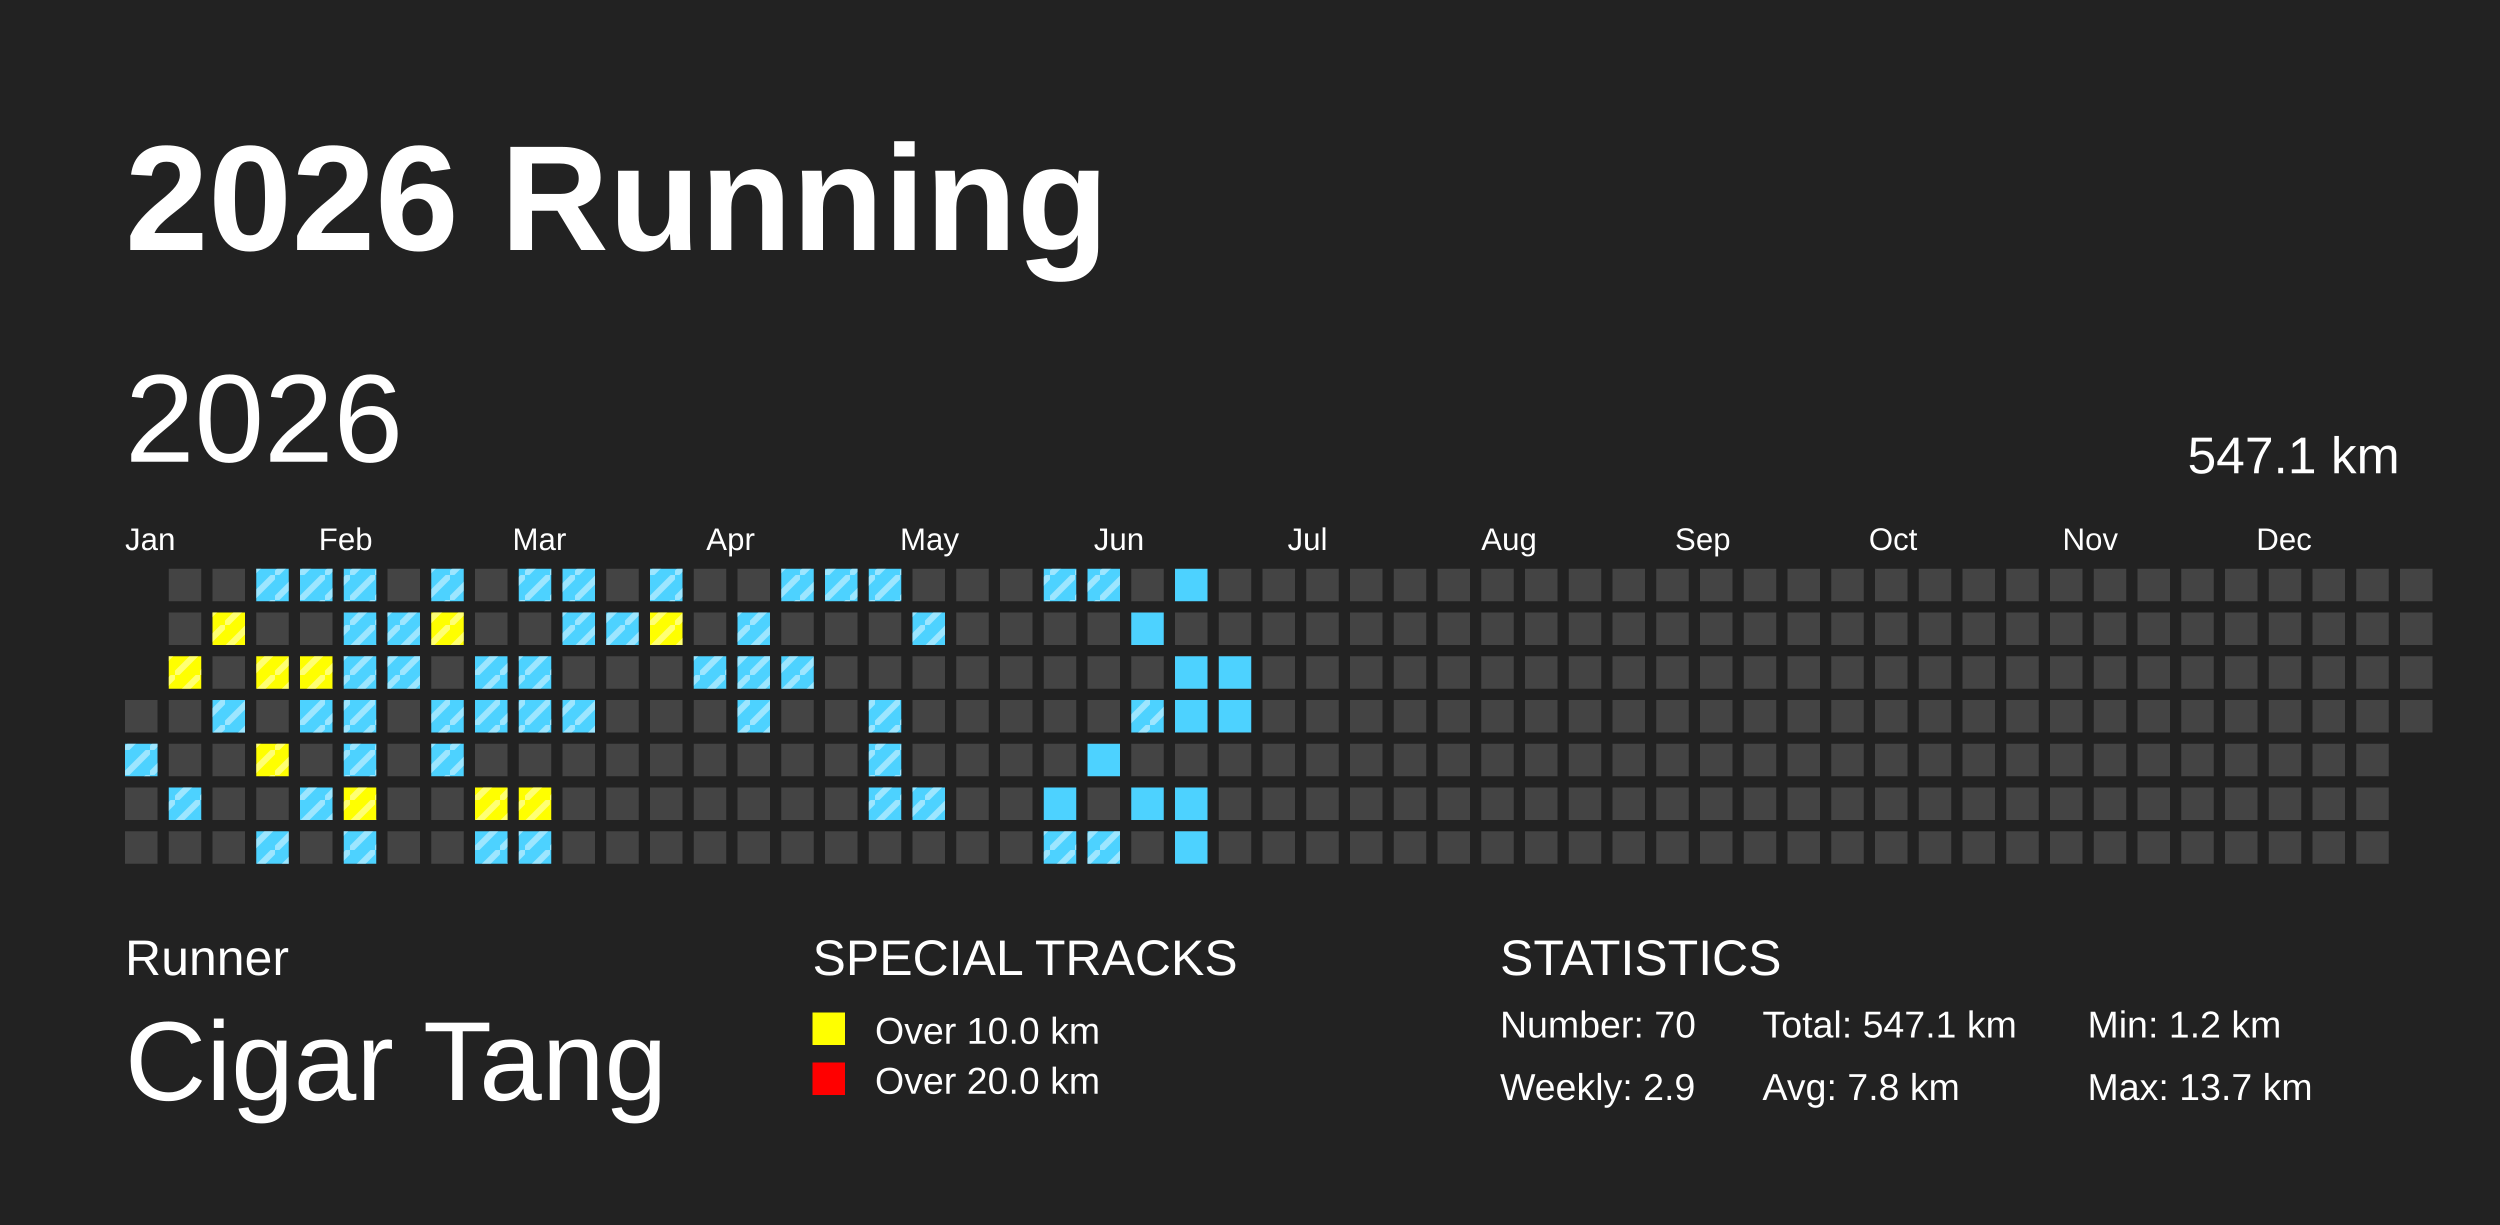
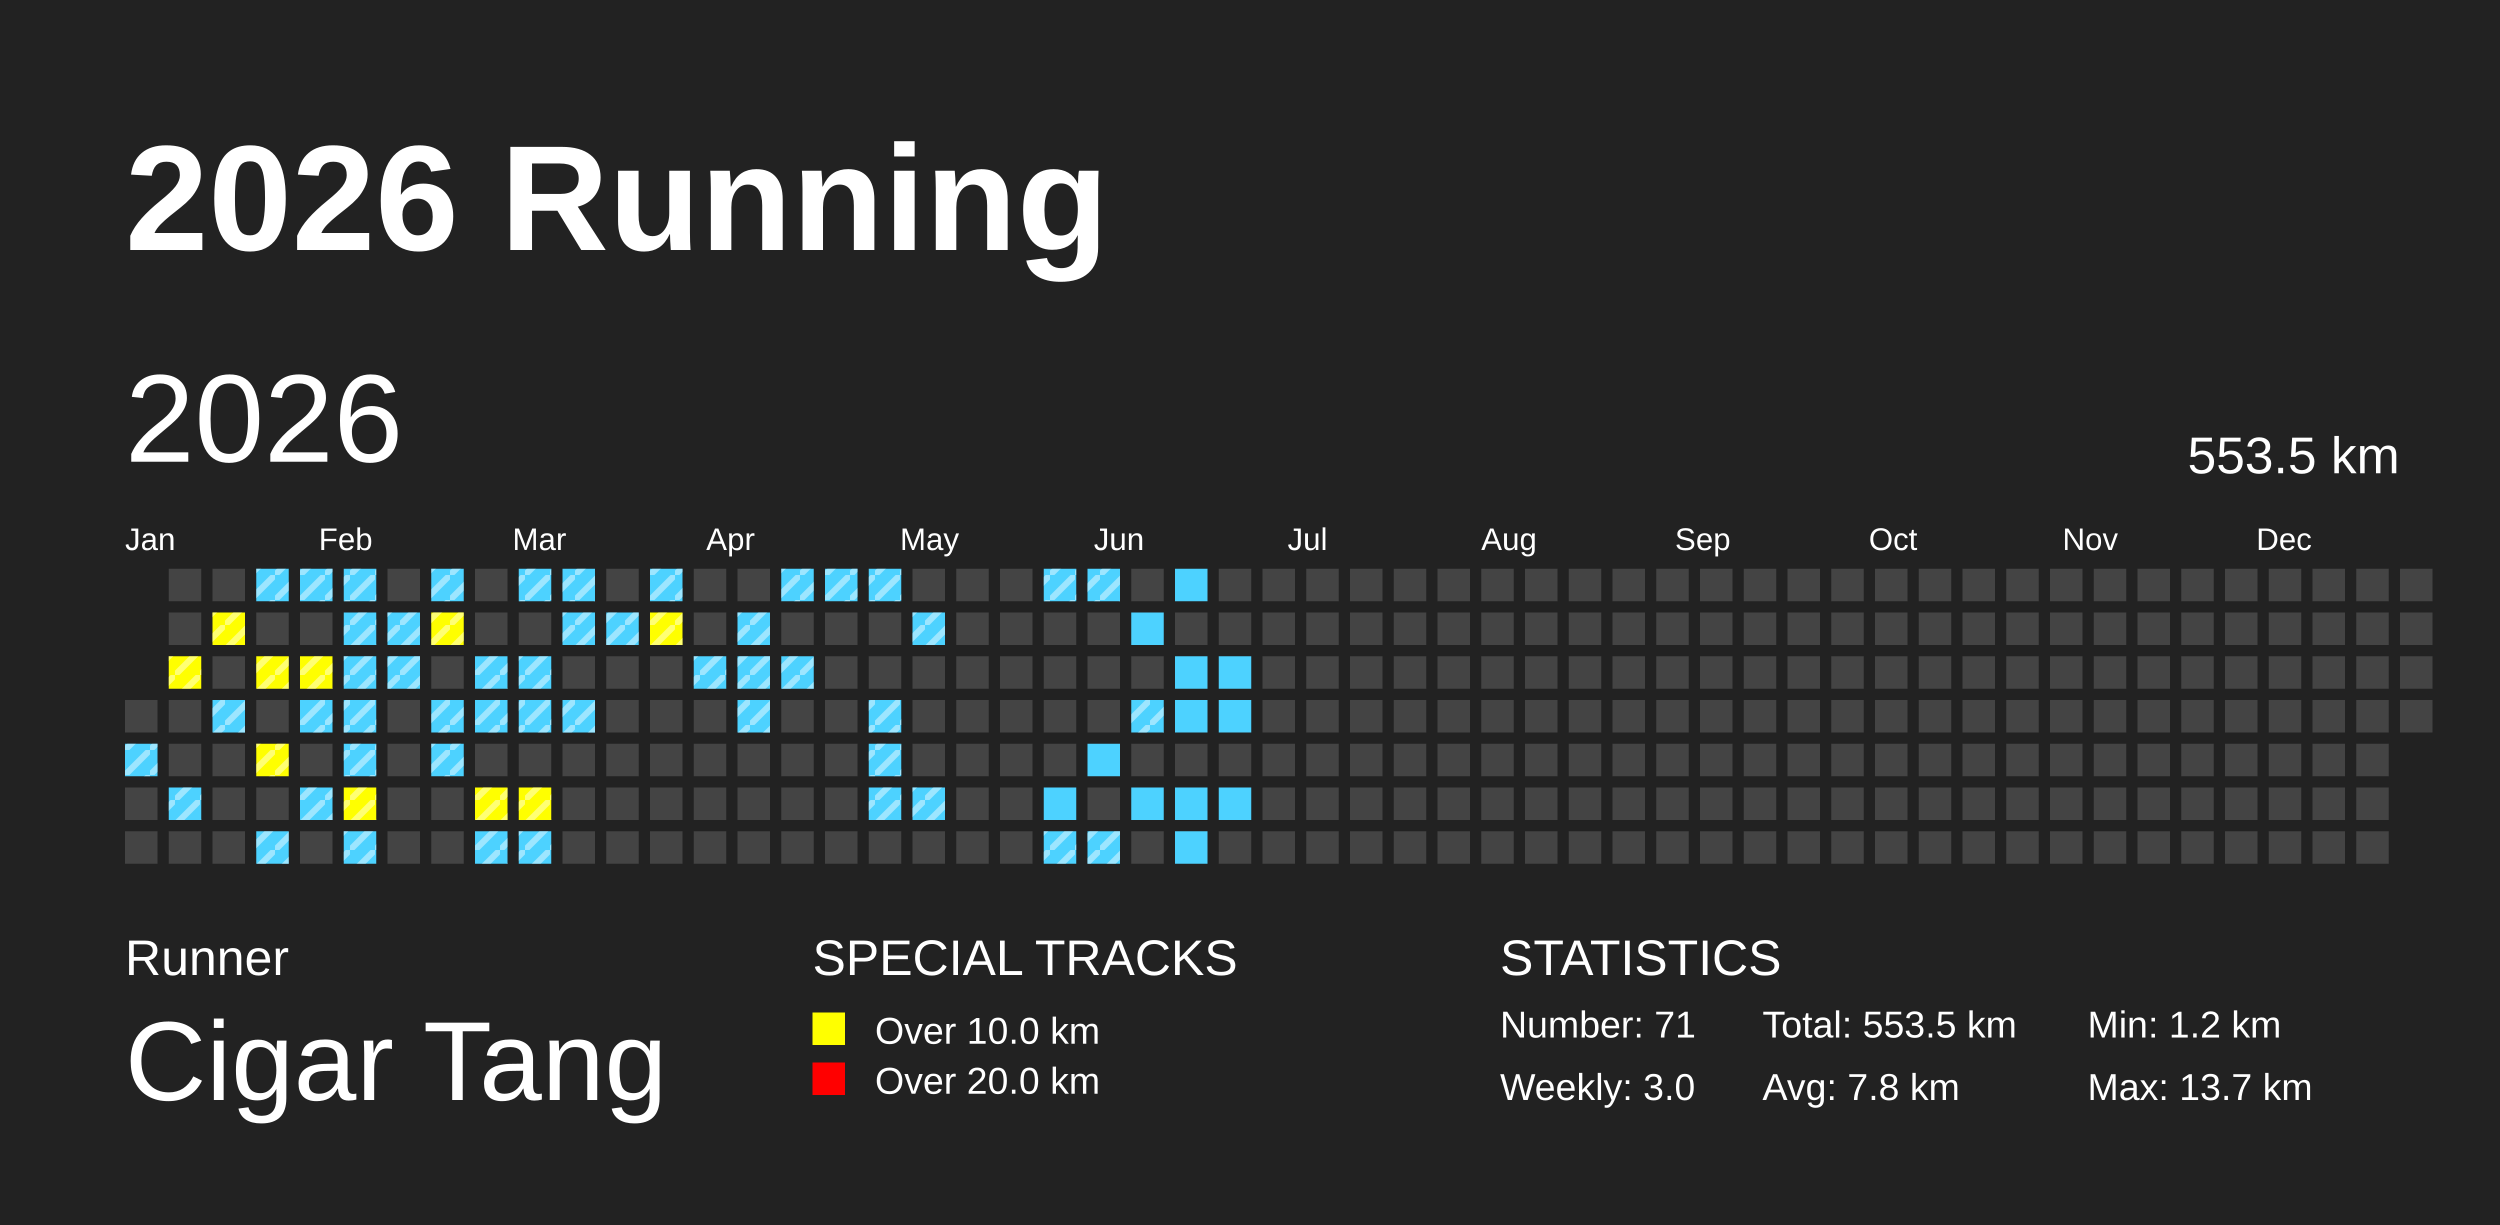
<svg xmlns="http://www.w3.org/2000/svg" baseProfile="full" height="98mm" version="1.1" viewBox="0,0,200,98" width="200mm">
  <defs>
    <pattern height="2" id="indoor-stripe" patternUnits="userSpaceOnUse" width="2">
      <line stroke="white" stroke-opacity="0.45" stroke-width="0.5" x1="0" x2="2" y1="2" y2="0" />
    </pattern>
  </defs>
  <rect fill="#222222" height="98" width="200" x="0" y="0" />
  <text fill="#FFFFFF" style="font-size:12px; font-family:Arial; font-weight:bold;" x="10" y="20">2026 Running</text>
  <text fill="#FFFFFF" style="font-size:4px; font-family:Arial" x="10" y="78">Runner</text>
  <text fill="#FFFFFF" style="font-size:9px; font-family:Arial" x="10" y="88">Cigar Tang</text>
  <text fill="#FFFFFF" style="font-size:4px; font-family:Arial" x="65" y="78">SPECIAL TRACKS</text>
  <rect fill="yellow" height="2.6" width="2.6" x="65" y="81" />
  <text fill="#FFFFFF" style="font-size:3px; font-family:Arial" x="70" y="83.5">Over 10.0 km</text>
  <rect fill="red" height="2.6" width="2.6" x="65" y="85" />
  <text fill="#FFFFFF" style="font-size:3px; font-family:Arial" x="70" y="87.5">Over 20.0 km</text>
  <text fill="#FFFFFF" style="font-size:4px; font-family:Arial" x="120" y="78">STATISTICS</text>
-   <text fill="#FFFFFF" style="font-size:3px; font-family:Arial" x="120" y="83">Number: 70</text>
-   <text fill="#FFFFFF" style="font-size:3px; font-family:Arial" x="120" y="88">Weekly: 2.9</text>
-   <text fill="#FFFFFF" style="font-size:3px; font-family:Arial" x="141" y="83">Total: 547.1 km</text>
+   <text fill="#FFFFFF" style="font-size:3px; font-family:Arial" x="120" y="83">Number: 71</text>
+   <text fill="#FFFFFF" style="font-size:3px; font-family:Arial" x="120" y="88">Weekly: 3.0</text>
+   <text fill="#FFFFFF" style="font-size:3px; font-family:Arial" x="141" y="83">Total: 553.5 km</text>
  <text fill="#FFFFFF" style="font-size:3px; font-family:Arial" x="141" y="88">Avg: 7.8 km</text>
  <text fill="#FFFFFF" style="font-size:3px; font-family:Arial" x="167" y="83">Min: 1.2 km</text>
  <text fill="#FFFFFF" style="font-size:3px; font-family:Arial" x="167" y="88">Max: 13.7 km</text>
  <text dominant-baseline="hanging" fill="#FFFFFF" style="font-size:10.0px; font-family:Arial;" x="10" y="30">2026</text>
-   <text dominant-baseline="hanging" fill="#FFFFFF" style="font-size:4.125px; font-family:Arial;" x="175" y="35">547.1 km</text>
+   <text dominant-baseline="hanging" fill="#FFFFFF" style="font-size:4.125px; font-family:Arial;" x="175" y="35">553.5 km</text>
  <text fill="#FFFFFF" style="font-size:2.5px; font-family:Arial" x="10.0" y="44">Jan</text>
  <text fill="#FFFFFF" style="font-size:2.5px; font-family:Arial" x="25.5" y="44">Feb</text>
  <text fill="#FFFFFF" style="font-size:2.5px; font-family:Arial" x="41.0" y="44">Mar</text>
  <text fill="#FFFFFF" style="font-size:2.5px; font-family:Arial" x="56.5" y="44">Apr</text>
  <text fill="#FFFFFF" style="font-size:2.5px; font-family:Arial" x="72.0" y="44">May</text>
  <text fill="#FFFFFF" style="font-size:2.5px; font-family:Arial" x="87.5" y="44">Jun</text>
  <text fill="#FFFFFF" style="font-size:2.5px; font-family:Arial" x="103.0" y="44">Jul</text>
  <text fill="#FFFFFF" style="font-size:2.5px; font-family:Arial" x="118.5" y="44">Aug</text>
  <text fill="#FFFFFF" style="font-size:2.5px; font-family:Arial" x="134.0" y="44">Sep</text>
  <text fill="#FFFFFF" style="font-size:2.5px; font-family:Arial" x="149.5" y="44">Oct</text>
  <text fill="#FFFFFF" style="font-size:2.5px; font-family:Arial" x="165.0" y="44">Nov</text>
  <text fill="#FFFFFF" style="font-size:2.5px; font-family:Arial" x="180.5" y="44">Dec</text>
  <rect fill="#444444" height="2.6" width="2.6" x="10.0" y="56.0" />
  <rect fill="#4DD2FF" height="2.6" width="2.6" x="10.0" y="59.5" />
  <rect fill="url(#indoor-stripe)" height="2.6" style="pointer-events: none;" width="2.6" x="10.0" y="59.5" />
  <rect fill="#444444" height="2.6" width="2.6" x="10.0" y="63.0" />
  <rect fill="#444444" height="2.6" width="2.6" x="10.0" y="66.5" />
  <rect fill="#444444" height="2.6" width="2.6" x="13.5" y="45.5" />
  <rect fill="#444444" height="2.6" width="2.6" x="13.5" y="49.0" />
  <rect fill="yellow" height="2.6" width="2.6" x="13.5" y="52.5" />
  <rect fill="url(#indoor-stripe)" height="2.6" style="pointer-events: none;" width="2.6" x="13.5" y="52.5" />
  <rect fill="#444444" height="2.6" width="2.6" x="13.5" y="56.0" />
  <rect fill="#444444" height="2.6" width="2.6" x="13.5" y="59.5" />
  <rect fill="#4DD2FF" height="2.6" width="2.6" x="13.5" y="63.0" />
  <rect fill="url(#indoor-stripe)" height="2.6" style="pointer-events: none;" width="2.6" x="13.5" y="63.0" />
  <rect fill="#444444" height="2.6" width="2.6" x="13.5" y="66.5" />
  <rect fill="#444444" height="2.6" width="2.6" x="17.0" y="45.5" />
  <rect fill="yellow" height="2.6" width="2.6" x="17.0" y="49.0" />
  <rect fill="url(#indoor-stripe)" height="2.6" style="pointer-events: none;" width="2.6" x="17.0" y="49.0" />
  <rect fill="#444444" height="2.6" width="2.6" x="17.0" y="52.5" />
  <rect fill="#4DD2FF" height="2.6" width="2.6" x="17.0" y="56.0" />
  <rect fill="url(#indoor-stripe)" height="2.6" style="pointer-events: none;" width="2.6" x="17.0" y="56.0" />
  <rect fill="#444444" height="2.6" width="2.6" x="17.0" y="59.5" />
  <rect fill="#444444" height="2.6" width="2.6" x="17.0" y="63.0" />
  <rect fill="#444444" height="2.6" width="2.6" x="17.0" y="66.5" />
  <rect fill="#4DD2FF" height="2.6" width="2.6" x="20.5" y="45.5" />
  <rect fill="url(#indoor-stripe)" height="2.6" style="pointer-events: none;" width="2.6" x="20.5" y="45.5" />
  <rect fill="#444444" height="2.6" width="2.6" x="20.5" y="49.0" />
  <rect fill="yellow" height="2.6" width="2.6" x="20.5" y="52.5" />
  <rect fill="url(#indoor-stripe)" height="2.6" style="pointer-events: none;" width="2.6" x="20.5" y="52.5" />
  <rect fill="#444444" height="2.6" width="2.6" x="20.5" y="56.0" />
  <rect fill="yellow" height="2.6" width="2.6" x="20.5" y="59.5" />
  <rect fill="url(#indoor-stripe)" height="2.6" style="pointer-events: none;" width="2.6" x="20.5" y="59.5" />
  <rect fill="#444444" height="2.6" width="2.6" x="20.5" y="63.0" />
  <rect fill="#4DD2FF" height="2.6" width="2.6" x="20.5" y="66.5" />
  <rect fill="url(#indoor-stripe)" height="2.6" style="pointer-events: none;" width="2.6" x="20.5" y="66.5" />
  <rect fill="#4DD2FF" height="2.6" width="2.6" x="24.0" y="45.5" />
  <rect fill="url(#indoor-stripe)" height="2.6" style="pointer-events: none;" width="2.6" x="24.0" y="45.5" />
  <rect fill="#444444" height="2.6" width="2.6" x="24.0" y="49.0" />
  <rect fill="yellow" height="2.6" width="2.6" x="24.0" y="52.5" />
  <rect fill="url(#indoor-stripe)" height="2.6" style="pointer-events: none;" width="2.6" x="24.0" y="52.5" />
  <rect fill="#4DD2FF" height="2.6" width="2.6" x="24.0" y="56.0" />
  <rect fill="url(#indoor-stripe)" height="2.6" style="pointer-events: none;" width="2.6" x="24.0" y="56.0" />
  <rect fill="#444444" height="2.6" width="2.6" x="24.0" y="59.5" />
  <rect fill="#4DD2FF" height="2.6" width="2.6" x="24.0" y="63.0" />
  <rect fill="url(#indoor-stripe)" height="2.6" style="pointer-events: none;" width="2.6" x="24.0" y="63.0" />
  <rect fill="#444444" height="2.6" width="2.6" x="24.0" y="66.5" />
  <rect fill="#4DD2FF" height="2.6" width="2.6" x="27.5" y="45.5" />
  <rect fill="url(#indoor-stripe)" height="2.6" style="pointer-events: none;" width="2.6" x="27.5" y="45.5" />
  <rect fill="#4DD2FF" height="2.6" width="2.6" x="27.5" y="49.0" />
  <rect fill="url(#indoor-stripe)" height="2.6" style="pointer-events: none;" width="2.6" x="27.5" y="49.0" />
  <rect fill="#4DD2FF" height="2.6" width="2.6" x="27.5" y="52.5" />
  <rect fill="url(#indoor-stripe)" height="2.6" style="pointer-events: none;" width="2.6" x="27.5" y="52.5" />
  <rect fill="#4DD2FF" height="2.6" width="2.6" x="27.5" y="56.0" />
  <rect fill="url(#indoor-stripe)" height="2.6" style="pointer-events: none;" width="2.6" x="27.5" y="56.0" />
  <rect fill="#4DD2FF" height="2.6" width="2.6" x="27.5" y="59.5" />
  <rect fill="url(#indoor-stripe)" height="2.6" style="pointer-events: none;" width="2.6" x="27.5" y="59.5" />
  <rect fill="yellow" height="2.6" width="2.6" x="27.5" y="63.0" />
  <rect fill="url(#indoor-stripe)" height="2.6" style="pointer-events: none;" width="2.6" x="27.5" y="63.0" />
  <rect fill="#4DD2FF" height="2.6" width="2.6" x="27.5" y="66.5" />
  <rect fill="url(#indoor-stripe)" height="2.6" style="pointer-events: none;" width="2.6" x="27.5" y="66.5" />
  <rect fill="#444444" height="2.6" width="2.6" x="31.0" y="45.5" />
  <rect fill="#4DD2FF" height="2.6" width="2.6" x="31.0" y="49.0" />
  <rect fill="url(#indoor-stripe)" height="2.6" style="pointer-events: none;" width="2.6" x="31.0" y="49.0" />
  <rect fill="#4DD2FF" height="2.6" width="2.6" x="31.0" y="52.5" />
  <rect fill="url(#indoor-stripe)" height="2.6" style="pointer-events: none;" width="2.6" x="31.0" y="52.5" />
  <rect fill="#444444" height="2.6" width="2.6" x="31.0" y="56.0" />
  <rect fill="#444444" height="2.6" width="2.6" x="31.0" y="59.5" />
  <rect fill="#444444" height="2.6" width="2.6" x="31.0" y="63.0" />
  <rect fill="#444444" height="2.6" width="2.6" x="31.0" y="66.5" />
  <rect fill="#4DD2FF" height="2.6" width="2.6" x="34.5" y="45.5" />
  <rect fill="url(#indoor-stripe)" height="2.6" style="pointer-events: none;" width="2.6" x="34.5" y="45.5" />
  <rect fill="yellow" height="2.6" width="2.6" x="34.5" y="49.0" />
  <rect fill="url(#indoor-stripe)" height="2.6" style="pointer-events: none;" width="2.6" x="34.5" y="49.0" />
  <rect fill="#444444" height="2.6" width="2.6" x="34.5" y="52.5" />
  <rect fill="#4DD2FF" height="2.6" width="2.6" x="34.5" y="56.0" />
  <rect fill="url(#indoor-stripe)" height="2.6" style="pointer-events: none;" width="2.6" x="34.5" y="56.0" />
  <rect fill="#4DD2FF" height="2.6" width="2.6" x="34.5" y="59.5" />
  <rect fill="url(#indoor-stripe)" height="2.6" style="pointer-events: none;" width="2.6" x="34.5" y="59.5" />
  <rect fill="#444444" height="2.6" width="2.6" x="34.5" y="63.0" />
  <rect fill="#444444" height="2.6" width="2.6" x="34.5" y="66.5" />
  <rect fill="#444444" height="2.6" width="2.6" x="38.0" y="45.5" />
  <rect fill="#444444" height="2.6" width="2.6" x="38.0" y="49.0" />
  <rect fill="#4DD2FF" height="2.6" width="2.6" x="38.0" y="52.5" />
  <rect fill="url(#indoor-stripe)" height="2.6" style="pointer-events: none;" width="2.6" x="38.0" y="52.5" />
  <rect fill="#4DD2FF" height="2.6" width="2.6" x="38.0" y="56.0" />
  <rect fill="url(#indoor-stripe)" height="2.6" style="pointer-events: none;" width="2.6" x="38.0" y="56.0" />
  <rect fill="#444444" height="2.6" width="2.6" x="38.0" y="59.5" />
  <rect fill="yellow" height="2.6" width="2.6" x="38.0" y="63.0" />
  <rect fill="url(#indoor-stripe)" height="2.6" style="pointer-events: none;" width="2.6" x="38.0" y="63.0" />
  <rect fill="#4DD2FF" height="2.6" width="2.6" x="38.0" y="66.5" />
  <rect fill="url(#indoor-stripe)" height="2.6" style="pointer-events: none;" width="2.6" x="38.0" y="66.5" />
  <rect fill="#4DD2FF" height="2.6" width="2.6" x="41.5" y="45.5" />
  <rect fill="url(#indoor-stripe)" height="2.6" style="pointer-events: none;" width="2.6" x="41.5" y="45.5" />
  <rect fill="#444444" height="2.6" width="2.6" x="41.5" y="49.0" />
  <rect fill="#4DD2FF" height="2.6" width="2.6" x="41.5" y="52.5" />
  <rect fill="url(#indoor-stripe)" height="2.6" style="pointer-events: none;" width="2.6" x="41.5" y="52.5" />
  <rect fill="#4DD2FF" height="2.6" width="2.6" x="41.5" y="56.0" />
  <rect fill="url(#indoor-stripe)" height="2.6" style="pointer-events: none;" width="2.6" x="41.5" y="56.0" />
  <rect fill="#444444" height="2.6" width="2.6" x="41.5" y="59.5" />
  <rect fill="yellow" height="2.6" width="2.6" x="41.5" y="63.0" />
  <rect fill="url(#indoor-stripe)" height="2.6" style="pointer-events: none;" width="2.6" x="41.5" y="63.0" />
  <rect fill="#4DD2FF" height="2.6" width="2.6" x="41.5" y="66.5" />
  <rect fill="url(#indoor-stripe)" height="2.6" style="pointer-events: none;" width="2.6" x="41.5" y="66.5" />
  <rect fill="#4DD2FF" height="2.6" width="2.6" x="45.0" y="45.5" />
  <rect fill="url(#indoor-stripe)" height="2.6" style="pointer-events: none;" width="2.6" x="45.0" y="45.5" />
  <rect fill="#4DD2FF" height="2.6" width="2.6" x="45.0" y="49.0" />
  <rect fill="url(#indoor-stripe)" height="2.6" style="pointer-events: none;" width="2.6" x="45.0" y="49.0" />
  <rect fill="#444444" height="2.6" width="2.6" x="45.0" y="52.5" />
  <rect fill="#4DD2FF" height="2.6" width="2.6" x="45.0" y="56.0" />
  <rect fill="url(#indoor-stripe)" height="2.6" style="pointer-events: none;" width="2.6" x="45.0" y="56.0" />
  <rect fill="#444444" height="2.6" width="2.6" x="45.0" y="59.5" />
  <rect fill="#444444" height="2.6" width="2.6" x="45.0" y="63.0" />
  <rect fill="#444444" height="2.6" width="2.6" x="45.0" y="66.5" />
  <rect fill="#444444" height="2.6" width="2.6" x="48.5" y="45.5" />
  <rect fill="#4DD2FF" height="2.6" width="2.6" x="48.5" y="49.0" />
  <rect fill="url(#indoor-stripe)" height="2.6" style="pointer-events: none;" width="2.6" x="48.5" y="49.0" />
  <rect fill="#444444" height="2.6" width="2.6" x="48.5" y="52.5" />
  <rect fill="#444444" height="2.6" width="2.6" x="48.5" y="56.0" />
  <rect fill="#444444" height="2.6" width="2.6" x="48.5" y="59.5" />
  <rect fill="#444444" height="2.6" width="2.6" x="48.5" y="63.0" />
  <rect fill="#444444" height="2.6" width="2.6" x="48.5" y="66.5" />
  <rect fill="#4DD2FF" height="2.6" width="2.6" x="52.0" y="45.5" />
  <rect fill="url(#indoor-stripe)" height="2.6" style="pointer-events: none;" width="2.6" x="52.0" y="45.5" />
  <rect fill="yellow" height="2.6" width="2.6" x="52.0" y="49.0" />
  <rect fill="url(#indoor-stripe)" height="2.6" style="pointer-events: none;" width="2.6" x="52.0" y="49.0" />
  <rect fill="#444444" height="2.6" width="2.6" x="52.0" y="52.5" />
  <rect fill="#444444" height="2.6" width="2.6" x="52.0" y="56.0" />
  <rect fill="#444444" height="2.6" width="2.6" x="52.0" y="59.5" />
  <rect fill="#444444" height="2.6" width="2.6" x="52.0" y="63.0" />
  <rect fill="#444444" height="2.6" width="2.6" x="52.0" y="66.5" />
  <rect fill="#444444" height="2.6" width="2.6" x="55.5" y="45.5" />
  <rect fill="#444444" height="2.6" width="2.6" x="55.5" y="49.0" />
  <rect fill="#4DD2FF" height="2.6" width="2.6" x="55.5" y="52.5" />
  <rect fill="url(#indoor-stripe)" height="2.6" style="pointer-events: none;" width="2.6" x="55.5" y="52.5" />
  <rect fill="#444444" height="2.6" width="2.6" x="55.5" y="56.0" />
  <rect fill="#444444" height="2.6" width="2.6" x="55.5" y="59.5" />
  <rect fill="#444444" height="2.6" width="2.6" x="55.5" y="63.0" />
  <rect fill="#444444" height="2.6" width="2.6" x="55.5" y="66.5" />
  <rect fill="#444444" height="2.6" width="2.6" x="59.0" y="45.5" />
  <rect fill="#4DD2FF" height="2.6" width="2.6" x="59.0" y="49.0" />
  <rect fill="url(#indoor-stripe)" height="2.6" style="pointer-events: none;" width="2.6" x="59.0" y="49.0" />
  <rect fill="#4DD2FF" height="2.6" width="2.6" x="59.0" y="52.5" />
  <rect fill="url(#indoor-stripe)" height="2.6" style="pointer-events: none;" width="2.6" x="59.0" y="52.5" />
  <rect fill="#4DD2FF" height="2.6" width="2.6" x="59.0" y="56.0" />
  <rect fill="url(#indoor-stripe)" height="2.6" style="pointer-events: none;" width="2.6" x="59.0" y="56.0" />
  <rect fill="#444444" height="2.6" width="2.6" x="59.0" y="59.5" />
  <rect fill="#444444" height="2.6" width="2.6" x="59.0" y="63.0" />
  <rect fill="#444444" height="2.6" width="2.6" x="59.0" y="66.5" />
  <rect fill="#4DD2FF" height="2.6" width="2.6" x="62.5" y="45.5" />
  <rect fill="url(#indoor-stripe)" height="2.6" style="pointer-events: none;" width="2.6" x="62.5" y="45.5" />
  <rect fill="#444444" height="2.6" width="2.6" x="62.5" y="49.0" />
  <rect fill="#4DD2FF" height="2.6" width="2.6" x="62.5" y="52.5" />
  <rect fill="url(#indoor-stripe)" height="2.6" style="pointer-events: none;" width="2.6" x="62.5" y="52.5" />
  <rect fill="#444444" height="2.6" width="2.6" x="62.5" y="56.0" />
  <rect fill="#444444" height="2.6" width="2.6" x="62.5" y="59.5" />
  <rect fill="#444444" height="2.6" width="2.6" x="62.5" y="63.0" />
  <rect fill="#444444" height="2.6" width="2.6" x="62.5" y="66.5" />
  <rect fill="#4DD2FF" height="2.6" width="2.6" x="66.0" y="45.5" />
  <rect fill="url(#indoor-stripe)" height="2.6" style="pointer-events: none;" width="2.6" x="66.0" y="45.5" />
  <rect fill="#444444" height="2.6" width="2.6" x="66.0" y="49.0" />
  <rect fill="#444444" height="2.6" width="2.6" x="66.0" y="52.5" />
  <rect fill="#444444" height="2.6" width="2.6" x="66.0" y="56.0" />
  <rect fill="#444444" height="2.6" width="2.6" x="66.0" y="59.5" />
  <rect fill="#444444" height="2.6" width="2.6" x="66.0" y="63.0" />
  <rect fill="#444444" height="2.6" width="2.6" x="66.0" y="66.5" />
  <rect fill="#4DD2FF" height="2.6" width="2.6" x="69.5" y="45.5" />
  <rect fill="url(#indoor-stripe)" height="2.6" style="pointer-events: none;" width="2.6" x="69.5" y="45.5" />
  <rect fill="#444444" height="2.6" width="2.6" x="69.5" y="49.0" />
  <rect fill="#444444" height="2.6" width="2.6" x="69.5" y="52.5" />
  <rect fill="#4DD2FF" height="2.6" width="2.6" x="69.5" y="56.0" />
  <rect fill="url(#indoor-stripe)" height="2.6" style="pointer-events: none;" width="2.6" x="69.5" y="56.0" />
  <rect fill="#4DD2FF" height="2.6" width="2.6" x="69.5" y="59.5" />
  <rect fill="url(#indoor-stripe)" height="2.6" style="pointer-events: none;" width="2.6" x="69.5" y="59.5" />
  <rect fill="#4DD2FF" height="2.6" width="2.6" x="69.5" y="63.0" />
  <rect fill="url(#indoor-stripe)" height="2.6" style="pointer-events: none;" width="2.6" x="69.5" y="63.0" />
  <rect fill="#444444" height="2.6" width="2.6" x="69.5" y="66.5" />
  <rect fill="#444444" height="2.6" width="2.6" x="73.0" y="45.5" />
  <rect fill="#4DD2FF" height="2.6" width="2.6" x="73.0" y="49.0" />
  <rect fill="url(#indoor-stripe)" height="2.6" style="pointer-events: none;" width="2.6" x="73.0" y="49.0" />
  <rect fill="#444444" height="2.6" width="2.6" x="73.0" y="52.5" />
  <rect fill="#444444" height="2.6" width="2.6" x="73.0" y="56.0" />
  <rect fill="#444444" height="2.6" width="2.6" x="73.0" y="59.5" />
  <rect fill="#4DD2FF" height="2.6" width="2.6" x="73.0" y="63.0" />
  <rect fill="url(#indoor-stripe)" height="2.6" style="pointer-events: none;" width="2.6" x="73.0" y="63.0" />
  <rect fill="#444444" height="2.6" width="2.6" x="73.0" y="66.5" />
  <rect fill="#444444" height="2.6" width="2.6" x="76.5" y="45.5" />
  <rect fill="#444444" height="2.6" width="2.6" x="76.5" y="49.0" />
  <rect fill="#444444" height="2.6" width="2.6" x="76.5" y="52.5" />
  <rect fill="#444444" height="2.6" width="2.6" x="76.5" y="56.0" />
  <rect fill="#444444" height="2.6" width="2.6" x="76.5" y="59.5" />
  <rect fill="#444444" height="2.6" width="2.6" x="76.5" y="63.0" />
  <rect fill="#444444" height="2.6" width="2.6" x="76.5" y="66.5" />
  <rect fill="#444444" height="2.6" width="2.6" x="80.0" y="45.5" />
  <rect fill="#444444" height="2.6" width="2.6" x="80.0" y="49.0" />
  <rect fill="#444444" height="2.6" width="2.6" x="80.0" y="52.5" />
  <rect fill="#444444" height="2.6" width="2.6" x="80.0" y="56.0" />
  <rect fill="#444444" height="2.6" width="2.6" x="80.0" y="59.5" />
  <rect fill="#444444" height="2.6" width="2.6" x="80.0" y="63.0" />
  <rect fill="#444444" height="2.6" width="2.6" x="80.0" y="66.5" />
  <rect fill="#4DD2FF" height="2.6" width="2.6" x="83.5" y="45.5" />
  <rect fill="url(#indoor-stripe)" height="2.6" style="pointer-events: none;" width="2.6" x="83.5" y="45.5" />
  <rect fill="#444444" height="2.6" width="2.6" x="83.5" y="49.0" />
  <rect fill="#444444" height="2.6" width="2.6" x="83.5" y="52.5" />
  <rect fill="#444444" height="2.6" width="2.6" x="83.5" y="56.0" />
  <rect fill="#444444" height="2.6" width="2.6" x="83.5" y="59.5" />
  <rect fill="#4DD2FF" height="2.6" width="2.6" x="83.5" y="63.0" />
  <rect fill="#4DD2FF" height="2.6" width="2.6" x="83.5" y="66.5" />
  <rect fill="url(#indoor-stripe)" height="2.6" style="pointer-events: none;" width="2.6" x="83.5" y="66.5" />
  <rect fill="#4DD2FF" height="2.6" width="2.6" x="87.0" y="45.5" />
  <rect fill="url(#indoor-stripe)" height="2.6" style="pointer-events: none;" width="2.6" x="87.0" y="45.5" />
  <rect fill="#444444" height="2.6" width="2.6" x="87.0" y="49.0" />
  <rect fill="#444444" height="2.6" width="2.6" x="87.0" y="52.5" />
  <rect fill="#444444" height="2.6" width="2.6" x="87.0" y="56.0" />
  <rect fill="#4DD2FF" height="2.6" width="2.6" x="87.0" y="59.5" />
  <rect fill="#444444" height="2.6" width="2.6" x="87.0" y="63.0" />
  <rect fill="#4DD2FF" height="2.6" width="2.6" x="87.0" y="66.5" />
  <rect fill="url(#indoor-stripe)" height="2.6" style="pointer-events: none;" width="2.6" x="87.0" y="66.5" />
  <rect fill="#444444" height="2.6" width="2.6" x="90.5" y="45.5" />
  <rect fill="#4DD2FF" height="2.6" width="2.6" x="90.5" y="49.0" />
  <rect fill="#444444" height="2.6" width="2.6" x="90.5" y="52.5" />
  <rect fill="#4DD2FF" height="2.6" width="2.6" x="90.5" y="56.0" />
  <rect fill="url(#indoor-stripe)" height="2.6" style="pointer-events: none;" width="2.6" x="90.5" y="56.0" />
  <rect fill="#444444" height="2.6" width="2.6" x="90.5" y="59.5" />
  <rect fill="#4DD2FF" height="2.6" width="2.6" x="90.5" y="63.0" />
  <rect fill="#444444" height="2.6" width="2.6" x="90.5" y="66.5" />
  <rect fill="#4DD2FF" height="2.6" width="2.6" x="94.0" y="45.5" />
  <rect fill="#444444" height="2.6" width="2.6" x="94.0" y="49.0" />
  <rect fill="#4DD2FF" height="2.6" width="2.6" x="94.0" y="52.5" />
  <rect fill="#4DD2FF" height="2.6" width="2.6" x="94.0" y="56.0" />
  <rect fill="#444444" height="2.6" width="2.6" x="94.0" y="59.5" />
  <rect fill="#4DD2FF" height="2.6" width="2.6" x="94.0" y="63.0" />
  <rect fill="#4DD2FF" height="2.6" width="2.6" x="94.0" y="66.5" />
  <rect fill="#444444" height="2.6" width="2.6" x="97.5" y="45.5" />
  <rect fill="#444444" height="2.6" width="2.6" x="97.5" y="49.0" />
  <rect fill="#4DD2FF" height="2.6" width="2.6" x="97.5" y="52.5" />
  <rect fill="#4DD2FF" height="2.6" width="2.6" x="97.5" y="56.0" />
  <rect fill="#444444" height="2.6" width="2.6" x="97.5" y="59.5" />
-   <rect fill="#444444" height="2.6" width="2.6" x="97.5" y="63.0" />
+   <rect fill="#4DD2FF" height="2.6" width="2.6" x="97.5" y="63.0" />
  <rect fill="#444444" height="2.6" width="2.6" x="97.5" y="66.5" />
  <rect fill="#444444" height="2.6" width="2.6" x="101.0" y="45.5" />
  <rect fill="#444444" height="2.6" width="2.6" x="101.0" y="49.0" />
  <rect fill="#444444" height="2.6" width="2.6" x="101.0" y="52.5" />
  <rect fill="#444444" height="2.6" width="2.6" x="101.0" y="56.0" />
  <rect fill="#444444" height="2.6" width="2.6" x="101.0" y="59.5" />
  <rect fill="#444444" height="2.6" width="2.6" x="101.0" y="63.0" />
  <rect fill="#444444" height="2.6" width="2.6" x="101.0" y="66.5" />
  <rect fill="#444444" height="2.6" width="2.6" x="104.5" y="45.5" />
  <rect fill="#444444" height="2.6" width="2.6" x="104.5" y="49.0" />
  <rect fill="#444444" height="2.6" width="2.6" x="104.5" y="52.5" />
  <rect fill="#444444" height="2.6" width="2.6" x="104.5" y="56.0" />
  <rect fill="#444444" height="2.6" width="2.6" x="104.5" y="59.5" />
  <rect fill="#444444" height="2.6" width="2.6" x="104.5" y="63.0" />
  <rect fill="#444444" height="2.6" width="2.6" x="104.5" y="66.5" />
  <rect fill="#444444" height="2.6" width="2.6" x="108.0" y="45.5" />
  <rect fill="#444444" height="2.6" width="2.6" x="108.0" y="49.0" />
  <rect fill="#444444" height="2.6" width="2.6" x="108.0" y="52.5" />
  <rect fill="#444444" height="2.6" width="2.6" x="108.0" y="56.0" />
  <rect fill="#444444" height="2.6" width="2.6" x="108.0" y="59.5" />
  <rect fill="#444444" height="2.6" width="2.6" x="108.0" y="63.0" />
  <rect fill="#444444" height="2.6" width="2.6" x="108.0" y="66.5" />
  <rect fill="#444444" height="2.6" width="2.6" x="111.5" y="45.5" />
  <rect fill="#444444" height="2.6" width="2.6" x="111.5" y="49.0" />
  <rect fill="#444444" height="2.6" width="2.6" x="111.5" y="52.5" />
  <rect fill="#444444" height="2.6" width="2.6" x="111.5" y="56.0" />
  <rect fill="#444444" height="2.6" width="2.6" x="111.5" y="59.5" />
  <rect fill="#444444" height="2.6" width="2.6" x="111.5" y="63.0" />
  <rect fill="#444444" height="2.6" width="2.6" x="111.5" y="66.5" />
  <rect fill="#444444" height="2.6" width="2.6" x="115.0" y="45.5" />
  <rect fill="#444444" height="2.6" width="2.6" x="115.0" y="49.0" />
  <rect fill="#444444" height="2.6" width="2.6" x="115.0" y="52.5" />
  <rect fill="#444444" height="2.6" width="2.6" x="115.0" y="56.0" />
  <rect fill="#444444" height="2.6" width="2.6" x="115.0" y="59.5" />
  <rect fill="#444444" height="2.6" width="2.6" x="115.0" y="63.0" />
  <rect fill="#444444" height="2.6" width="2.6" x="115.0" y="66.5" />
  <rect fill="#444444" height="2.6" width="2.6" x="118.5" y="45.5" />
  <rect fill="#444444" height="2.6" width="2.6" x="118.5" y="49.0" />
  <rect fill="#444444" height="2.6" width="2.6" x="118.5" y="52.5" />
  <rect fill="#444444" height="2.6" width="2.6" x="118.5" y="56.0" />
  <rect fill="#444444" height="2.6" width="2.6" x="118.5" y="59.5" />
  <rect fill="#444444" height="2.6" width="2.6" x="118.5" y="63.0" />
  <rect fill="#444444" height="2.6" width="2.6" x="118.5" y="66.5" />
  <rect fill="#444444" height="2.6" width="2.6" x="122.0" y="45.5" />
  <rect fill="#444444" height="2.6" width="2.6" x="122.0" y="49.0" />
  <rect fill="#444444" height="2.6" width="2.6" x="122.0" y="52.5" />
  <rect fill="#444444" height="2.6" width="2.6" x="122.0" y="56.0" />
  <rect fill="#444444" height="2.6" width="2.6" x="122.0" y="59.5" />
  <rect fill="#444444" height="2.6" width="2.6" x="122.0" y="63.0" />
  <rect fill="#444444" height="2.6" width="2.6" x="122.0" y="66.5" />
  <rect fill="#444444" height="2.6" width="2.6" x="125.5" y="45.5" />
  <rect fill="#444444" height="2.6" width="2.6" x="125.5" y="49.0" />
  <rect fill="#444444" height="2.6" width="2.6" x="125.5" y="52.5" />
  <rect fill="#444444" height="2.6" width="2.6" x="125.5" y="56.0" />
  <rect fill="#444444" height="2.6" width="2.6" x="125.5" y="59.5" />
  <rect fill="#444444" height="2.6" width="2.6" x="125.5" y="63.0" />
  <rect fill="#444444" height="2.6" width="2.6" x="125.5" y="66.5" />
  <rect fill="#444444" height="2.6" width="2.6" x="129.0" y="45.5" />
  <rect fill="#444444" height="2.6" width="2.6" x="129.0" y="49.0" />
  <rect fill="#444444" height="2.6" width="2.6" x="129.0" y="52.5" />
  <rect fill="#444444" height="2.6" width="2.6" x="129.0" y="56.0" />
  <rect fill="#444444" height="2.6" width="2.6" x="129.0" y="59.5" />
  <rect fill="#444444" height="2.6" width="2.6" x="129.0" y="63.0" />
  <rect fill="#444444" height="2.6" width="2.6" x="129.0" y="66.5" />
  <rect fill="#444444" height="2.6" width="2.6" x="132.5" y="45.5" />
  <rect fill="#444444" height="2.6" width="2.6" x="132.5" y="49.0" />
  <rect fill="#444444" height="2.6" width="2.6" x="132.5" y="52.5" />
  <rect fill="#444444" height="2.6" width="2.6" x="132.5" y="56.0" />
  <rect fill="#444444" height="2.6" width="2.6" x="132.5" y="59.5" />
  <rect fill="#444444" height="2.6" width="2.6" x="132.5" y="63.0" />
  <rect fill="#444444" height="2.6" width="2.6" x="132.5" y="66.5" />
  <rect fill="#444444" height="2.6" width="2.6" x="136.0" y="45.5" />
  <rect fill="#444444" height="2.6" width="2.6" x="136.0" y="49.0" />
  <rect fill="#444444" height="2.6" width="2.6" x="136.0" y="52.5" />
  <rect fill="#444444" height="2.6" width="2.6" x="136.0" y="56.0" />
  <rect fill="#444444" height="2.6" width="2.6" x="136.0" y="59.5" />
  <rect fill="#444444" height="2.6" width="2.6" x="136.0" y="63.0" />
  <rect fill="#444444" height="2.6" width="2.6" x="136.0" y="66.5" />
  <rect fill="#444444" height="2.6" width="2.6" x="139.5" y="45.5" />
  <rect fill="#444444" height="2.6" width="2.6" x="139.5" y="49.0" />
  <rect fill="#444444" height="2.6" width="2.6" x="139.5" y="52.5" />
  <rect fill="#444444" height="2.6" width="2.6" x="139.5" y="56.0" />
  <rect fill="#444444" height="2.6" width="2.6" x="139.5" y="59.5" />
  <rect fill="#444444" height="2.6" width="2.6" x="139.5" y="63.0" />
  <rect fill="#444444" height="2.6" width="2.6" x="139.5" y="66.5" />
  <rect fill="#444444" height="2.6" width="2.6" x="143.0" y="45.5" />
  <rect fill="#444444" height="2.6" width="2.6" x="143.0" y="49.0" />
  <rect fill="#444444" height="2.6" width="2.6" x="143.0" y="52.5" />
  <rect fill="#444444" height="2.6" width="2.6" x="143.0" y="56.0" />
  <rect fill="#444444" height="2.6" width="2.6" x="143.0" y="59.5" />
  <rect fill="#444444" height="2.6" width="2.6" x="143.0" y="63.0" />
  <rect fill="#444444" height="2.6" width="2.6" x="143.0" y="66.5" />
  <rect fill="#444444" height="2.6" width="2.6" x="146.5" y="45.5" />
  <rect fill="#444444" height="2.6" width="2.6" x="146.5" y="49.0" />
  <rect fill="#444444" height="2.6" width="2.6" x="146.5" y="52.5" />
  <rect fill="#444444" height="2.6" width="2.6" x="146.5" y="56.0" />
  <rect fill="#444444" height="2.6" width="2.6" x="146.5" y="59.5" />
  <rect fill="#444444" height="2.6" width="2.6" x="146.5" y="63.0" />
  <rect fill="#444444" height="2.6" width="2.6" x="146.5" y="66.5" />
  <rect fill="#444444" height="2.6" width="2.6" x="150.0" y="45.5" />
  <rect fill="#444444" height="2.6" width="2.6" x="150.0" y="49.0" />
  <rect fill="#444444" height="2.6" width="2.6" x="150.0" y="52.5" />
  <rect fill="#444444" height="2.6" width="2.6" x="150.0" y="56.0" />
  <rect fill="#444444" height="2.6" width="2.6" x="150.0" y="59.5" />
  <rect fill="#444444" height="2.6" width="2.6" x="150.0" y="63.0" />
  <rect fill="#444444" height="2.6" width="2.6" x="150.0" y="66.5" />
  <rect fill="#444444" height="2.6" width="2.6" x="153.5" y="45.5" />
  <rect fill="#444444" height="2.6" width="2.6" x="153.5" y="49.0" />
  <rect fill="#444444" height="2.6" width="2.6" x="153.5" y="52.5" />
  <rect fill="#444444" height="2.6" width="2.6" x="153.5" y="56.0" />
  <rect fill="#444444" height="2.6" width="2.6" x="153.5" y="59.5" />
  <rect fill="#444444" height="2.6" width="2.6" x="153.5" y="63.0" />
  <rect fill="#444444" height="2.6" width="2.6" x="153.5" y="66.5" />
  <rect fill="#444444" height="2.6" width="2.6" x="157.0" y="45.5" />
  <rect fill="#444444" height="2.6" width="2.6" x="157.0" y="49.0" />
  <rect fill="#444444" height="2.6" width="2.6" x="157.0" y="52.5" />
  <rect fill="#444444" height="2.6" width="2.6" x="157.0" y="56.0" />
  <rect fill="#444444" height="2.6" width="2.6" x="157.0" y="59.5" />
  <rect fill="#444444" height="2.6" width="2.6" x="157.0" y="63.0" />
  <rect fill="#444444" height="2.6" width="2.6" x="157.0" y="66.5" />
  <rect fill="#444444" height="2.6" width="2.6" x="160.5" y="45.5" />
  <rect fill="#444444" height="2.6" width="2.6" x="160.5" y="49.0" />
  <rect fill="#444444" height="2.6" width="2.6" x="160.5" y="52.5" />
  <rect fill="#444444" height="2.6" width="2.6" x="160.5" y="56.0" />
  <rect fill="#444444" height="2.6" width="2.6" x="160.5" y="59.5" />
  <rect fill="#444444" height="2.6" width="2.6" x="160.5" y="63.0" />
  <rect fill="#444444" height="2.6" width="2.6" x="160.5" y="66.5" />
  <rect fill="#444444" height="2.6" width="2.6" x="164.0" y="45.5" />
  <rect fill="#444444" height="2.6" width="2.6" x="164.0" y="49.0" />
  <rect fill="#444444" height="2.6" width="2.6" x="164.0" y="52.5" />
  <rect fill="#444444" height="2.6" width="2.6" x="164.0" y="56.0" />
  <rect fill="#444444" height="2.6" width="2.6" x="164.0" y="59.5" />
  <rect fill="#444444" height="2.6" width="2.6" x="164.0" y="63.0" />
  <rect fill="#444444" height="2.6" width="2.6" x="164.0" y="66.5" />
  <rect fill="#444444" height="2.6" width="2.6" x="167.5" y="45.5" />
  <rect fill="#444444" height="2.6" width="2.6" x="167.5" y="49.0" />
  <rect fill="#444444" height="2.6" width="2.6" x="167.5" y="52.5" />
  <rect fill="#444444" height="2.6" width="2.6" x="167.5" y="56.0" />
  <rect fill="#444444" height="2.6" width="2.6" x="167.5" y="59.5" />
  <rect fill="#444444" height="2.6" width="2.6" x="167.5" y="63.0" />
  <rect fill="#444444" height="2.6" width="2.6" x="167.5" y="66.5" />
  <rect fill="#444444" height="2.6" width="2.6" x="171.0" y="45.5" />
  <rect fill="#444444" height="2.6" width="2.6" x="171.0" y="49.0" />
  <rect fill="#444444" height="2.6" width="2.6" x="171.0" y="52.5" />
  <rect fill="#444444" height="2.6" width="2.6" x="171.0" y="56.0" />
  <rect fill="#444444" height="2.6" width="2.6" x="171.0" y="59.5" />
  <rect fill="#444444" height="2.6" width="2.6" x="171.0" y="63.0" />
  <rect fill="#444444" height="2.6" width="2.6" x="171.0" y="66.5" />
  <rect fill="#444444" height="2.6" width="2.6" x="174.5" y="45.5" />
  <rect fill="#444444" height="2.6" width="2.6" x="174.5" y="49.0" />
  <rect fill="#444444" height="2.6" width="2.6" x="174.5" y="52.5" />
  <rect fill="#444444" height="2.6" width="2.6" x="174.5" y="56.0" />
  <rect fill="#444444" height="2.6" width="2.6" x="174.5" y="59.5" />
  <rect fill="#444444" height="2.6" width="2.6" x="174.5" y="63.0" />
  <rect fill="#444444" height="2.6" width="2.6" x="174.5" y="66.5" />
  <rect fill="#444444" height="2.6" width="2.6" x="178.0" y="45.5" />
  <rect fill="#444444" height="2.6" width="2.6" x="178.0" y="49.0" />
  <rect fill="#444444" height="2.6" width="2.6" x="178.0" y="52.5" />
  <rect fill="#444444" height="2.6" width="2.6" x="178.0" y="56.0" />
  <rect fill="#444444" height="2.6" width="2.6" x="178.0" y="59.5" />
  <rect fill="#444444" height="2.6" width="2.6" x="178.0" y="63.0" />
  <rect fill="#444444" height="2.6" width="2.6" x="178.0" y="66.5" />
  <rect fill="#444444" height="2.6" width="2.6" x="181.5" y="45.5" />
  <rect fill="#444444" height="2.6" width="2.6" x="181.5" y="49.0" />
  <rect fill="#444444" height="2.6" width="2.6" x="181.5" y="52.5" />
  <rect fill="#444444" height="2.6" width="2.6" x="181.5" y="56.0" />
  <rect fill="#444444" height="2.6" width="2.6" x="181.5" y="59.5" />
  <rect fill="#444444" height="2.6" width="2.6" x="181.5" y="63.0" />
  <rect fill="#444444" height="2.6" width="2.6" x="181.5" y="66.5" />
  <rect fill="#444444" height="2.6" width="2.6" x="185.0" y="45.5" />
  <rect fill="#444444" height="2.6" width="2.6" x="185.0" y="49.0" />
  <rect fill="#444444" height="2.6" width="2.6" x="185.0" y="52.5" />
  <rect fill="#444444" height="2.6" width="2.6" x="185.0" y="56.0" />
  <rect fill="#444444" height="2.6" width="2.6" x="185.0" y="59.5" />
  <rect fill="#444444" height="2.6" width="2.6" x="185.0" y="63.0" />
  <rect fill="#444444" height="2.6" width="2.6" x="185.0" y="66.5" />
  <rect fill="#444444" height="2.6" width="2.6" x="188.5" y="45.5" />
  <rect fill="#444444" height="2.6" width="2.6" x="188.5" y="49.0" />
  <rect fill="#444444" height="2.6" width="2.6" x="188.5" y="52.5" />
  <rect fill="#444444" height="2.6" width="2.6" x="188.5" y="56.0" />
  <rect fill="#444444" height="2.6" width="2.6" x="188.5" y="59.5" />
  <rect fill="#444444" height="2.6" width="2.6" x="188.5" y="63.0" />
  <rect fill="#444444" height="2.6" width="2.6" x="188.5" y="66.5" />
  <rect fill="#444444" height="2.6" width="2.6" x="192.0" y="45.5" />
  <rect fill="#444444" height="2.6" width="2.6" x="192.0" y="49.0" />
  <rect fill="#444444" height="2.6" width="2.6" x="192.0" y="52.5" />
  <rect fill="#444444" height="2.6" width="2.6" x="192.0" y="56.0" />
</svg>
